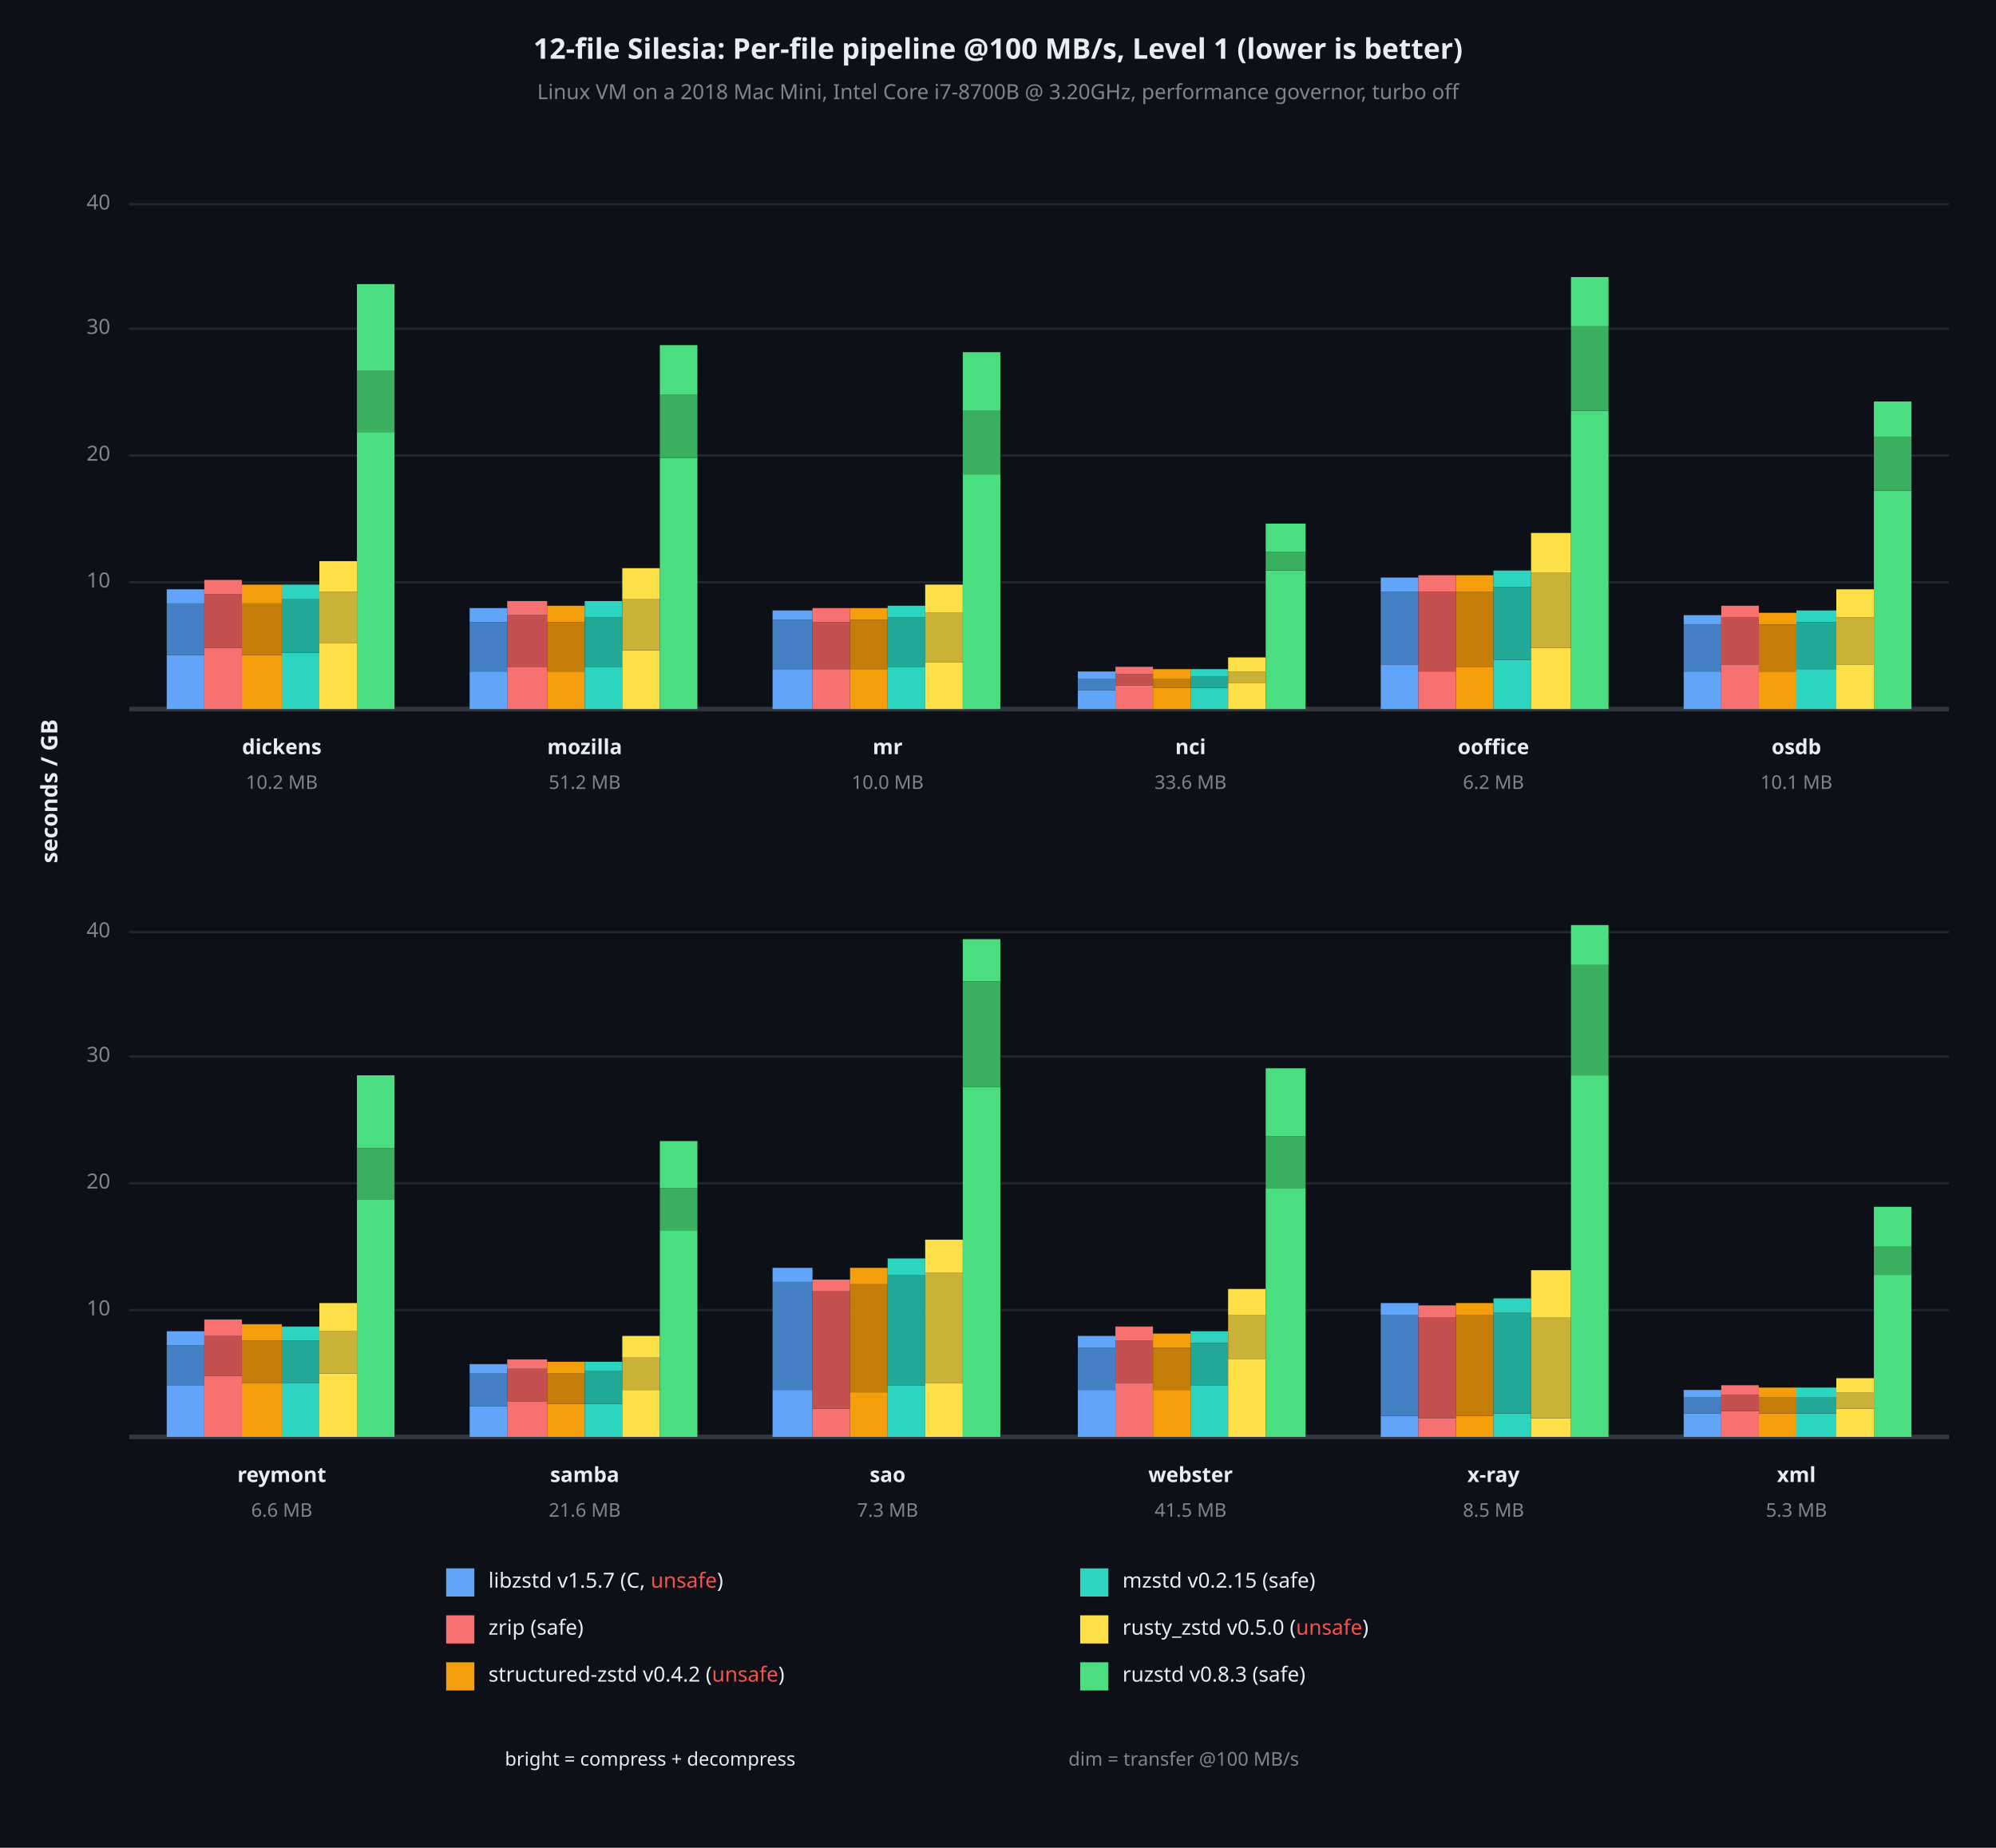
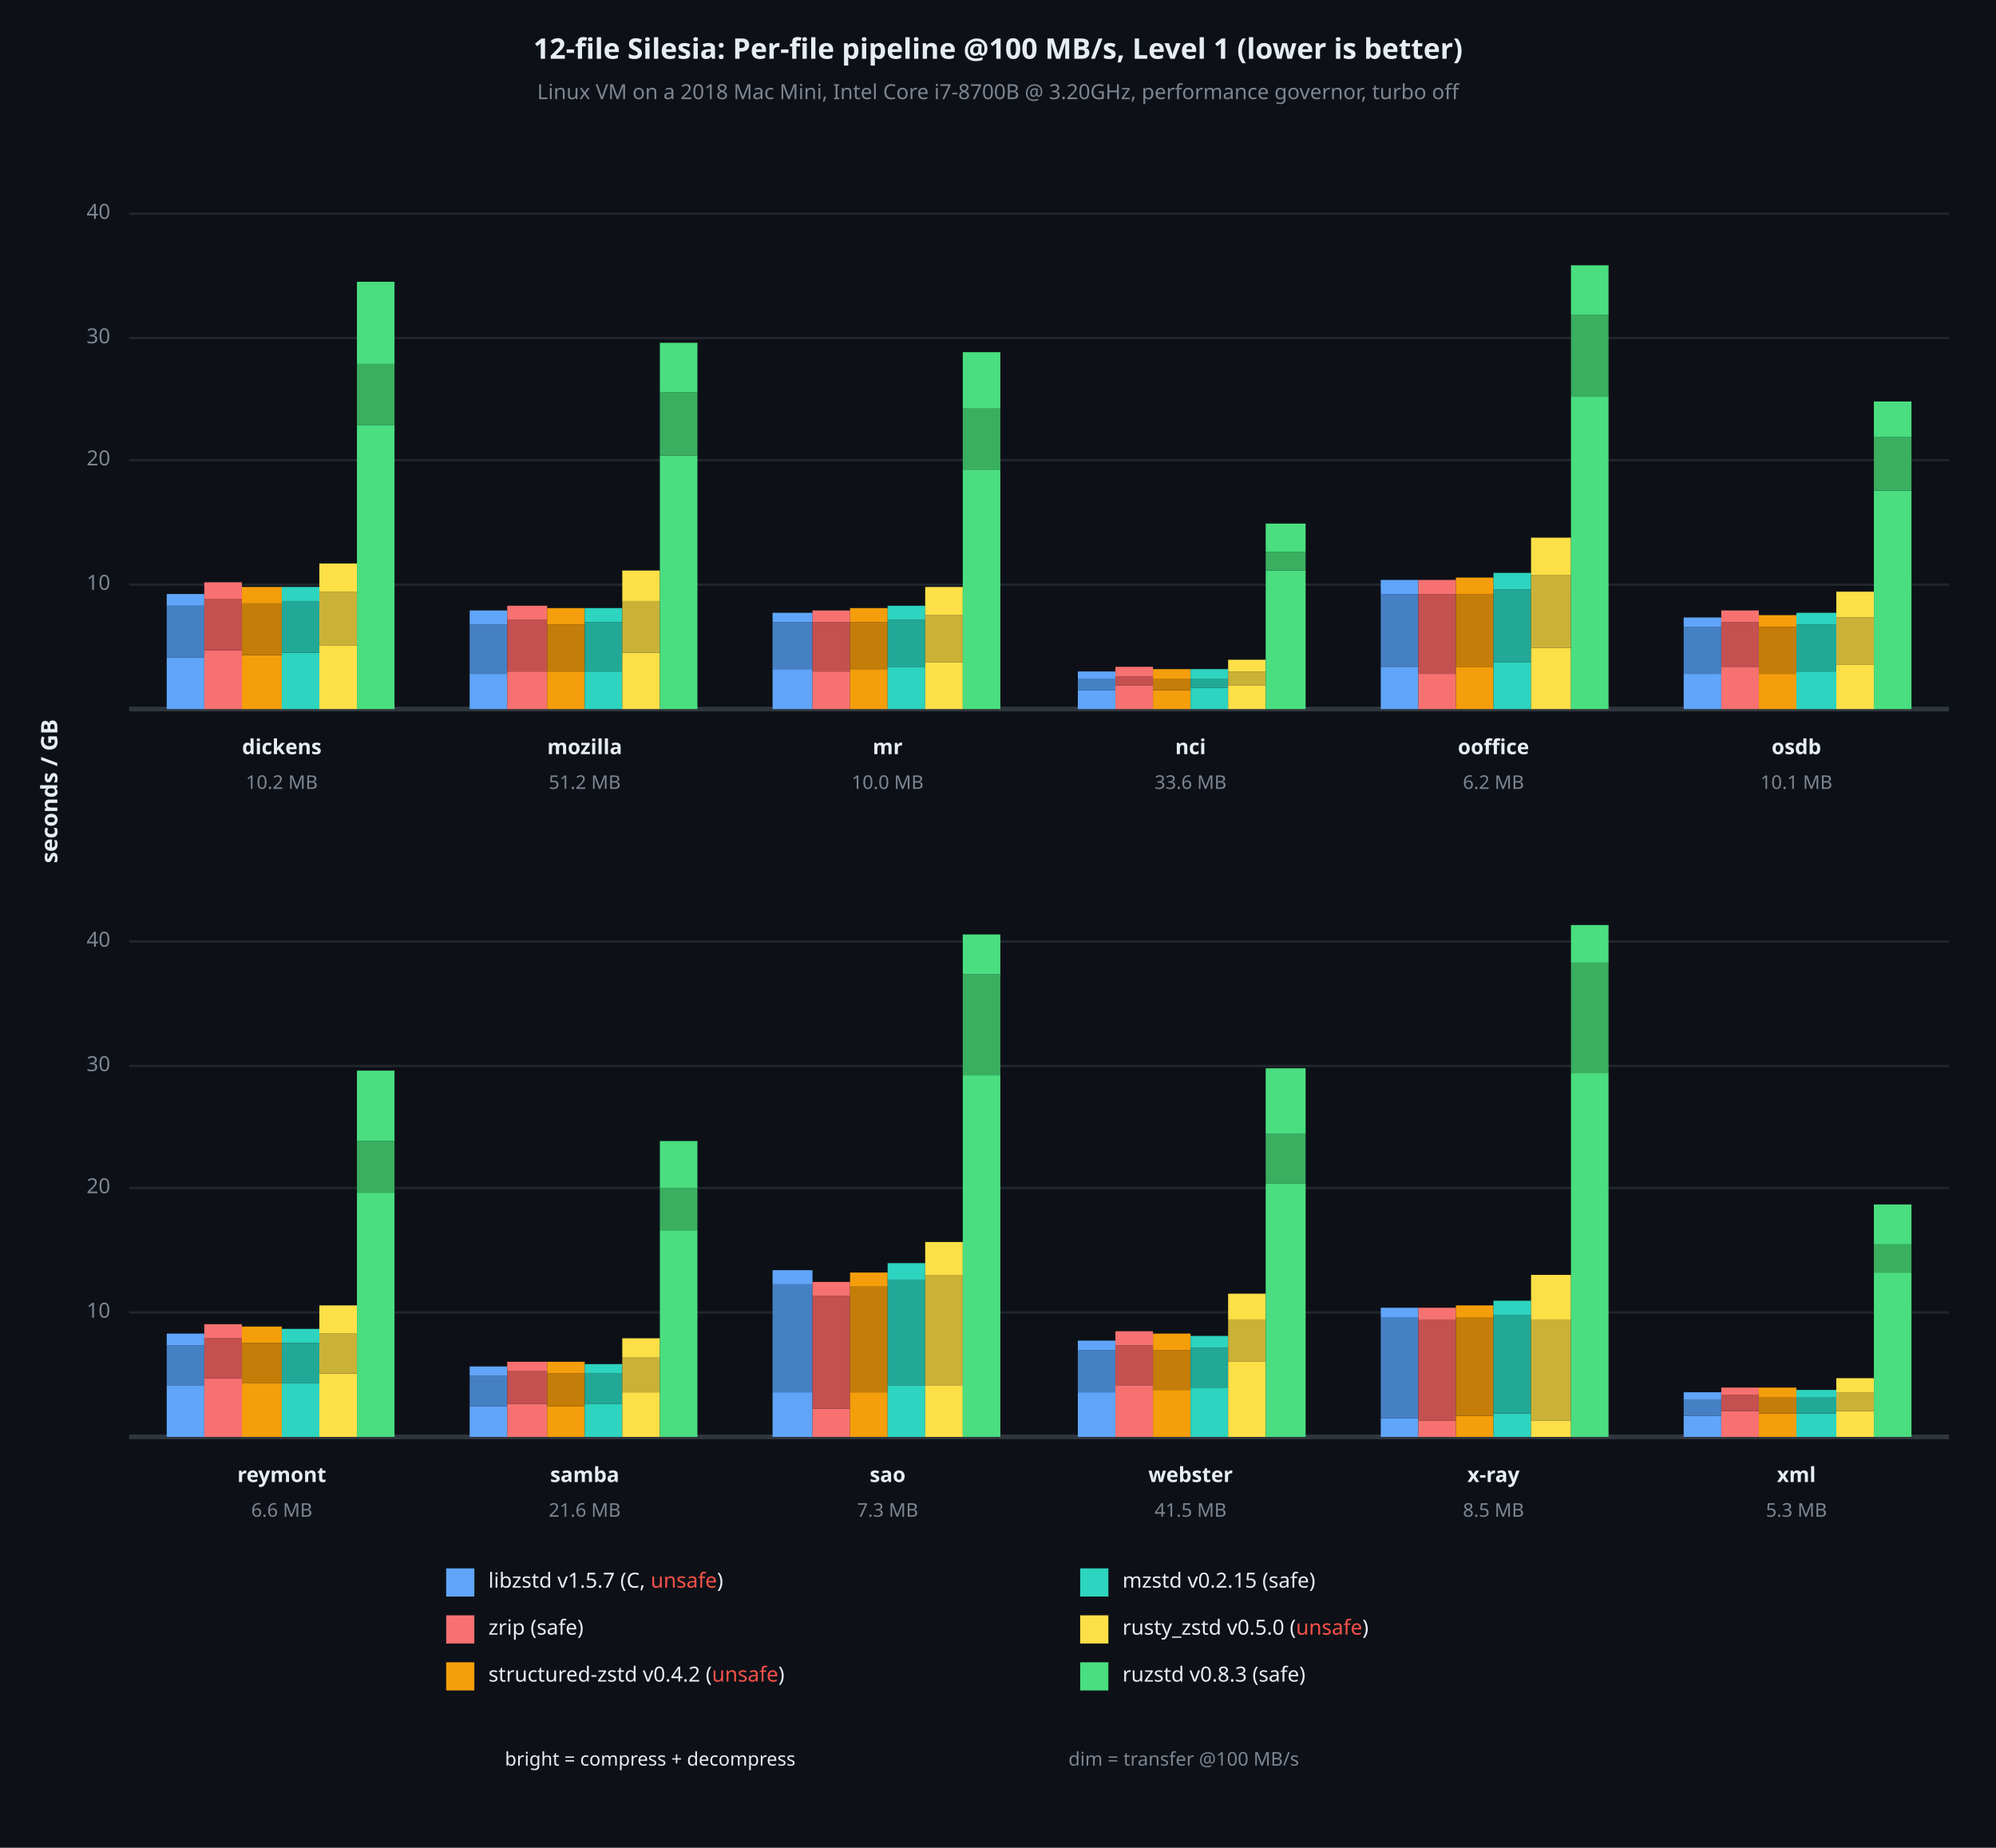
<svg xmlns="http://www.w3.org/2000/svg" viewBox="0 0 850 787" font-family="system-ui, -apple-system, sans-serif">
  <rect x="0" y="0" width="850" height="787" opacity="1" fill="#0D1117" stroke="none" />
  <text x="425" y="22" dy="0.5ex" text-anchor="middle" font-family="sans-serif" font-size="12.097" opacity="1" fill="#E6EDF3" font-weight="bold">
12-file Silesia: Per-file pipeline @100 MB/s, Level 1 (lower is better)
</text>
  <text x="425" y="40" dy="0.5ex" text-anchor="middle" font-family="sans-serif" font-size="8.871" opacity="1" fill="#7D8590">
Linux VM on a 2018 Mac Mini, Intel Core i7-8700B @ 3.20GHz, performance governor, turbo off
</text>
  <text x="22" y="337" dy="0.5ex" text-anchor="middle" font-family="sans-serif" font-size="9.677" opacity="1" fill="#E6EDF3" font-weight="bold" transform="rotate(270, 22, 337)">
seconds / GB
</text>
-   <polyline fill="none" opacity="1" stroke="#21262D" stroke-width="1" points="55,248 830,248 " />
-   <text x="47" y="248" dy="0.5ex" text-anchor="end" font-family="sans-serif" font-size="8.871" opacity="1" fill="#7D8590">
+   <polyline fill="none" opacity="1" stroke="#21262D" stroke-width="1" points="55,249 830,249 " />
+   <text x="47" y="249" dy="0.5ex" text-anchor="end" font-family="sans-serif" font-size="8.871" opacity="1" fill="#7D8590">
10
</text>
-   <polyline fill="none" opacity="1" stroke="#21262D" stroke-width="1" points="55,194 830,194 " />
-   <text x="47" y="194" dy="0.5ex" text-anchor="end" font-family="sans-serif" font-size="8.871" opacity="1" fill="#7D8590">
+   <polyline fill="none" opacity="1" stroke="#21262D" stroke-width="1" points="55,196 830,196 " />
+   <text x="47" y="196" dy="0.5ex" text-anchor="end" font-family="sans-serif" font-size="8.871" opacity="1" fill="#7D8590">
20
</text>
-   <polyline fill="none" opacity="1" stroke="#21262D" stroke-width="1" points="55,140 830,140 " />
-   <text x="47" y="140" dy="0.5ex" text-anchor="end" font-family="sans-serif" font-size="8.871" opacity="1" fill="#7D8590">
+   <polyline fill="none" opacity="1" stroke="#21262D" stroke-width="1" points="55,144 830,144 " />
+   <text x="47" y="144" dy="0.5ex" text-anchor="end" font-family="sans-serif" font-size="8.871" opacity="1" fill="#7D8590">
30
</text>
-   <polyline fill="none" opacity="1" stroke="#21262D" stroke-width="1" points="55,87 830,87 " />
-   <text x="47" y="87" dy="0.5ex" text-anchor="end" font-family="sans-serif" font-size="8.871" opacity="1" fill="#7D8590">
+   <polyline fill="none" opacity="1" stroke="#21262D" stroke-width="1" points="55,91 830,91 " />
+   <text x="47" y="91" dy="0.5ex" text-anchor="end" font-family="sans-serif" font-size="8.871" opacity="1" fill="#7D8590">
40
</text>
  <polyline fill="none" opacity="1" stroke="#30363D" stroke-width="2" points="55,302 830,302 " />
-   <rect x="71" y="279" width="16" height="23" opacity="1" fill="#60A5FA" stroke="none" />
-   <rect x="71" y="257" width="16" height="22" opacity="1" fill="#4680C4" stroke="none" />
-   <rect x="71" y="251" width="16" height="6" opacity="1" fill="#60A5FA" stroke="none" />
-   <rect x="87" y="276" width="16" height="26" opacity="1" fill="#F87171" stroke="none" />
-   <rect x="87" y="253" width="16" height="23" opacity="1" fill="#C45050" stroke="none" />
-   <rect x="87" y="247" width="16" height="6" opacity="1" fill="#F87171" stroke="none" />
+   <rect x="71" y="280" width="16" height="22" opacity="1" fill="#60A5FA" stroke="none" />
+   <rect x="71" y="258" width="16" height="22" opacity="1" fill="#4680C4" stroke="none" />
+   <rect x="71" y="253" width="16" height="5" opacity="1" fill="#60A5FA" stroke="none" />
+   <rect x="87" y="277" width="16" height="25" opacity="1" fill="#F87171" stroke="none" />
+   <rect x="87" y="255" width="16" height="22" opacity="1" fill="#C45050" stroke="none" />
+   <rect x="87" y="248" width="16" height="7" opacity="1" fill="#F87171" stroke="none" />
  <rect x="103" y="279" width="17" height="23" opacity="1" fill="#F59E0B" stroke="none" />
  <rect x="103" y="257" width="17" height="22" opacity="1" fill="#C47D08" stroke="none" />
-   <rect x="103" y="249" width="17" height="8" opacity="1" fill="#F59E0B" stroke="none" />
+   <rect x="103" y="250" width="17" height="7" opacity="1" fill="#F59E0B" stroke="none" />
  <rect x="120" y="278" width="16" height="24" opacity="1" fill="#2DD4BF" stroke="none" />
-   <rect x="120" y="255" width="16" height="23" opacity="1" fill="#22A896" stroke="none" />
-   <rect x="120" y="249" width="16" height="6" opacity="1" fill="#2DD4BF" stroke="none" />
-   <rect x="136" y="274" width="16" height="28" opacity="1" fill="#FDE047" stroke="none" />
-   <rect x="136" y="252" width="16" height="22" opacity="1" fill="#CAB238" stroke="none" />
-   <rect x="136" y="239" width="16" height="13" opacity="1" fill="#FDE047" stroke="none" />
-   <rect x="152" y="184" width="16" height="118" opacity="1" fill="#4ADE80" stroke="none" />
-   <rect x="152" y="158" width="16" height="26" opacity="1" fill="#3AAF60" stroke="none" />
-   <rect x="152" y="121" width="16" height="37" opacity="1" fill="#4ADE80" stroke="none" />
+   <rect x="120" y="256" width="16" height="22" opacity="1" fill="#22A896" stroke="none" />
+   <rect x="120" y="250" width="16" height="6" opacity="1" fill="#2DD4BF" stroke="none" />
+   <rect x="136" y="275" width="16" height="27" opacity="1" fill="#FDE047" stroke="none" />
+   <rect x="136" y="252" width="16" height="23" opacity="1" fill="#CAB238" stroke="none" />
+   <rect x="136" y="240" width="16" height="12" opacity="1" fill="#FDE047" stroke="none" />
+   <rect x="152" y="181" width="16" height="121" opacity="1" fill="#4ADE80" stroke="none" />
+   <rect x="152" y="155" width="16" height="26" opacity="1" fill="#3AAF60" stroke="none" />
+   <rect x="152" y="120" width="16" height="35" opacity="1" fill="#4ADE80" stroke="none" />
  <text x="120" y="319" dy="0.5ex" text-anchor="middle" font-family="sans-serif" font-size="8.871" opacity="1" fill="#E6EDF3" font-weight="bold">
dickens
</text>
  <text x="120" y="334" dy="0.5ex" text-anchor="middle" font-family="sans-serif" font-size="8.065" opacity="1" fill="#7D8590">
10.2 MB
</text>
-   <rect x="200" y="286" width="16" height="16" opacity="1" fill="#60A5FA" stroke="none" />
-   <rect x="200" y="265" width="16" height="21" opacity="1" fill="#4680C4" stroke="none" />
-   <rect x="200" y="259" width="16" height="6" opacity="1" fill="#60A5FA" stroke="none" />
-   <rect x="216" y="284" width="17" height="18" opacity="1" fill="#F87171" stroke="none" />
-   <rect x="216" y="262" width="17" height="22" opacity="1" fill="#C45050" stroke="none" />
-   <rect x="216" y="256" width="17" height="6" opacity="1" fill="#F87171" stroke="none" />
+   <rect x="200" y="287" width="16" height="15" opacity="1" fill="#60A5FA" stroke="none" />
+   <rect x="200" y="266" width="16" height="21" opacity="1" fill="#4680C4" stroke="none" />
+   <rect x="200" y="260" width="16" height="6" opacity="1" fill="#60A5FA" stroke="none" />
+   <rect x="216" y="286" width="17" height="16" opacity="1" fill="#F87171" stroke="none" />
+   <rect x="216" y="264" width="17" height="22" opacity="1" fill="#C45050" stroke="none" />
+   <rect x="216" y="258" width="17" height="6" opacity="1" fill="#F87171" stroke="none" />
  <rect x="233" y="286" width="16" height="16" opacity="1" fill="#F59E0B" stroke="none" />
-   <rect x="233" y="265" width="16" height="21" opacity="1" fill="#C47D08" stroke="none" />
-   <rect x="233" y="258" width="16" height="7" opacity="1" fill="#F59E0B" stroke="none" />
-   <rect x="249" y="284" width="16" height="18" opacity="1" fill="#2DD4BF" stroke="none" />
-   <rect x="249" y="263" width="16" height="21" opacity="1" fill="#22A896" stroke="none" />
-   <rect x="249" y="256" width="16" height="7" opacity="1" fill="#2DD4BF" stroke="none" />
-   <rect x="265" y="277" width="16" height="25" opacity="1" fill="#FDE047" stroke="none" />
-   <rect x="265" y="255" width="16" height="22" opacity="1" fill="#CAB238" stroke="none" />
-   <rect x="265" y="242" width="16" height="13" opacity="1" fill="#FDE047" stroke="none" />
-   <rect x="281" y="195" width="16" height="107" opacity="1" fill="#4ADE80" stroke="none" />
-   <rect x="281" y="168" width="16" height="27" opacity="1" fill="#3AAF60" stroke="none" />
-   <rect x="281" y="147" width="16" height="21" opacity="1" fill="#4ADE80" stroke="none" />
+   <rect x="233" y="266" width="16" height="20" opacity="1" fill="#C47D08" stroke="none" />
+   <rect x="233" y="259" width="16" height="7" opacity="1" fill="#F59E0B" stroke="none" />
+   <rect x="249" y="286" width="16" height="16" opacity="1" fill="#2DD4BF" stroke="none" />
+   <rect x="249" y="265" width="16" height="21" opacity="1" fill="#22A896" stroke="none" />
+   <rect x="249" y="259" width="16" height="6" opacity="1" fill="#2DD4BF" stroke="none" />
+   <rect x="265" y="278" width="16" height="24" opacity="1" fill="#FDE047" stroke="none" />
+   <rect x="265" y="256" width="16" height="22" opacity="1" fill="#CAB238" stroke="none" />
+   <rect x="265" y="243" width="16" height="13" opacity="1" fill="#FDE047" stroke="none" />
+   <rect x="281" y="194" width="16" height="108" opacity="1" fill="#4ADE80" stroke="none" />
+   <rect x="281" y="167" width="16" height="27" opacity="1" fill="#3AAF60" stroke="none" />
+   <rect x="281" y="146" width="16" height="21" opacity="1" fill="#4ADE80" stroke="none" />
  <text x="249" y="319" dy="0.5ex" text-anchor="middle" font-family="sans-serif" font-size="8.871" opacity="1" fill="#E6EDF3" font-weight="bold">
mozilla
</text>
  <text x="249" y="334" dy="0.5ex" text-anchor="middle" font-family="sans-serif" font-size="8.065" opacity="1" fill="#7D8590">
51.2 MB
</text>
  <rect x="329" y="285" width="17" height="17" opacity="1" fill="#60A5FA" stroke="none" />
-   <rect x="329" y="264" width="17" height="21" opacity="1" fill="#4680C4" stroke="none" />
-   <rect x="329" y="260" width="17" height="4" opacity="1" fill="#60A5FA" stroke="none" />
-   <rect x="346" y="285" width="16" height="17" opacity="1" fill="#F87171" stroke="none" />
-   <rect x="346" y="265" width="16" height="20" opacity="1" fill="#C45050" stroke="none" />
-   <rect x="346" y="259" width="16" height="6" opacity="1" fill="#F87171" stroke="none" />
+   <rect x="329" y="265" width="17" height="20" opacity="1" fill="#4680C4" stroke="none" />
+   <rect x="329" y="261" width="17" height="4" opacity="1" fill="#60A5FA" stroke="none" />
+   <rect x="346" y="286" width="16" height="16" opacity="1" fill="#F87171" stroke="none" />
+   <rect x="346" y="265" width="16" height="21" opacity="1" fill="#C45050" stroke="none" />
+   <rect x="346" y="260" width="16" height="5" opacity="1" fill="#F87171" stroke="none" />
  <rect x="362" y="285" width="16" height="17" opacity="1" fill="#F59E0B" stroke="none" />
-   <rect x="362" y="264" width="16" height="21" opacity="1" fill="#C47D08" stroke="none" />
-   <rect x="362" y="259" width="16" height="5" opacity="1" fill="#F59E0B" stroke="none" />
+   <rect x="362" y="265" width="16" height="20" opacity="1" fill="#C47D08" stroke="none" />
+   <rect x="362" y="259" width="16" height="6" opacity="1" fill="#F59E0B" stroke="none" />
  <rect x="378" y="284" width="16" height="18" opacity="1" fill="#2DD4BF" stroke="none" />
-   <rect x="378" y="263" width="16" height="21" opacity="1" fill="#22A896" stroke="none" />
-   <rect x="378" y="258" width="16" height="5" opacity="1" fill="#2DD4BF" stroke="none" />
+   <rect x="378" y="264" width="16" height="20" opacity="1" fill="#22A896" stroke="none" />
+   <rect x="378" y="258" width="16" height="6" opacity="1" fill="#2DD4BF" stroke="none" />
  <rect x="394" y="282" width="16" height="20" opacity="1" fill="#FDE047" stroke="none" />
-   <rect x="394" y="261" width="16" height="21" opacity="1" fill="#CAB238" stroke="none" />
-   <rect x="394" y="249" width="16" height="12" opacity="1" fill="#FDE047" stroke="none" />
-   <rect x="410" y="202" width="16" height="100" opacity="1" fill="#4ADE80" stroke="none" />
-   <rect x="410" y="175" width="16" height="27" opacity="1" fill="#3AAF60" stroke="none" />
-   <rect x="410" y="150" width="16" height="25" opacity="1" fill="#4ADE80" stroke="none" />
+   <rect x="394" y="262" width="16" height="20" opacity="1" fill="#CAB238" stroke="none" />
+   <rect x="394" y="250" width="16" height="12" opacity="1" fill="#FDE047" stroke="none" />
+   <rect x="410" y="200" width="16" height="102" opacity="1" fill="#4ADE80" stroke="none" />
+   <rect x="410" y="174" width="16" height="26" opacity="1" fill="#3AAF60" stroke="none" />
+   <rect x="410" y="150" width="16" height="24" opacity="1" fill="#4ADE80" stroke="none" />
  <text x="378" y="319" dy="0.5ex" text-anchor="middle" font-family="sans-serif" font-size="8.871" opacity="1" fill="#E6EDF3" font-weight="bold">
mr
</text>
  <text x="378" y="334" dy="0.5ex" text-anchor="middle" font-family="sans-serif" font-size="8.065" opacity="1" fill="#7D8590">
10.0 MB
</text>
  <rect x="459" y="294" width="16" height="8" opacity="1" fill="#60A5FA" stroke="none" />
  <rect x="459" y="289" width="16" height="5" opacity="1" fill="#4680C4" stroke="none" />
  <rect x="459" y="286" width="16" height="3" opacity="1" fill="#60A5FA" stroke="none" />
  <rect x="475" y="292" width="16" height="10" opacity="1" fill="#F87171" stroke="none" />
-   <rect x="475" y="287" width="16" height="5" opacity="1" fill="#C45050" stroke="none" />
-   <rect x="475" y="284" width="16" height="3" opacity="1" fill="#F87171" stroke="none" />
-   <rect x="491" y="293" width="16" height="9" opacity="1" fill="#F59E0B" stroke="none" />
-   <rect x="491" y="289" width="16" height="4" opacity="1" fill="#C47D08" stroke="none" />
+   <rect x="475" y="288" width="16" height="4" opacity="1" fill="#C45050" stroke="none" />
+   <rect x="475" y="284" width="16" height="4" opacity="1" fill="#F87171" stroke="none" />
+   <rect x="491" y="294" width="16" height="8" opacity="1" fill="#F59E0B" stroke="none" />
+   <rect x="491" y="289" width="16" height="5" opacity="1" fill="#C47D08" stroke="none" />
  <rect x="491" y="285" width="16" height="4" opacity="1" fill="#F59E0B" stroke="none" />
  <rect x="507" y="293" width="16" height="9" opacity="1" fill="#2DD4BF" stroke="none" />
-   <rect x="507" y="288" width="16" height="5" opacity="1" fill="#22A896" stroke="none" />
-   <rect x="507" y="285" width="16" height="3" opacity="1" fill="#2DD4BF" stroke="none" />
-   <rect x="523" y="291" width="16" height="11" opacity="1" fill="#FDE047" stroke="none" />
-   <rect x="523" y="286" width="16" height="5" opacity="1" fill="#CAB238" stroke="none" />
-   <rect x="523" y="280" width="16" height="6" opacity="1" fill="#FDE047" stroke="none" />
+   <rect x="507" y="289" width="16" height="4" opacity="1" fill="#22A896" stroke="none" />
+   <rect x="507" y="285" width="16" height="4" opacity="1" fill="#2DD4BF" stroke="none" />
+   <rect x="523" y="292" width="16" height="10" opacity="1" fill="#FDE047" stroke="none" />
+   <rect x="523" y="286" width="16" height="6" opacity="1" fill="#CAB238" stroke="none" />
+   <rect x="523" y="281" width="16" height="5" opacity="1" fill="#FDE047" stroke="none" />
  <rect x="539" y="243" width="17" height="59" opacity="1" fill="#4ADE80" stroke="none" />
  <rect x="539" y="235" width="17" height="8" opacity="1" fill="#3AAF60" stroke="none" />
  <rect x="539" y="223" width="17" height="12" opacity="1" fill="#4ADE80" stroke="none" />
  <text x="507" y="319" dy="0.5ex" text-anchor="middle" font-family="sans-serif" font-size="8.871" opacity="1" fill="#E6EDF3" font-weight="bold">
nci
</text>
  <text x="507" y="334" dy="0.5ex" text-anchor="middle" font-family="sans-serif" font-size="8.065" opacity="1" fill="#7D8590">
33.6 MB
</text>
-   <rect x="588" y="283" width="16" height="19" opacity="1" fill="#60A5FA" stroke="none" />
-   <rect x="588" y="252" width="16" height="31" opacity="1" fill="#4680C4" stroke="none" />
-   <rect x="588" y="246" width="16" height="6" opacity="1" fill="#60A5FA" stroke="none" />
-   <rect x="604" y="286" width="16" height="16" opacity="1" fill="#F87171" stroke="none" />
-   <rect x="604" y="252" width="16" height="34" opacity="1" fill="#C45050" stroke="none" />
-   <rect x="604" y="245" width="16" height="7" opacity="1" fill="#F87171" stroke="none" />
+   <rect x="588" y="284" width="16" height="18" opacity="1" fill="#60A5FA" stroke="none" />
+   <rect x="588" y="253" width="16" height="31" opacity="1" fill="#4680C4" stroke="none" />
+   <rect x="588" y="247" width="16" height="6" opacity="1" fill="#60A5FA" stroke="none" />
+   <rect x="604" y="287" width="16" height="15" opacity="1" fill="#F87171" stroke="none" />
+   <rect x="604" y="253" width="16" height="34" opacity="1" fill="#C45050" stroke="none" />
+   <rect x="604" y="247" width="16" height="6" opacity="1" fill="#F87171" stroke="none" />
  <rect x="620" y="284" width="16" height="18" opacity="1" fill="#F59E0B" stroke="none" />
-   <rect x="620" y="252" width="16" height="32" opacity="1" fill="#C47D08" stroke="none" />
-   <rect x="620" y="245" width="16" height="7" opacity="1" fill="#F59E0B" stroke="none" />
-   <rect x="636" y="281" width="16" height="21" opacity="1" fill="#2DD4BF" stroke="none" />
-   <rect x="636" y="250" width="16" height="31" opacity="1" fill="#22A896" stroke="none" />
-   <rect x="636" y="243" width="16" height="7" opacity="1" fill="#2DD4BF" stroke="none" />
+   <rect x="620" y="253" width="16" height="31" opacity="1" fill="#C47D08" stroke="none" />
+   <rect x="620" y="246" width="16" height="7" opacity="1" fill="#F59E0B" stroke="none" />
+   <rect x="636" y="282" width="16" height="20" opacity="1" fill="#2DD4BF" stroke="none" />
+   <rect x="636" y="251" width="16" height="31" opacity="1" fill="#22A896" stroke="none" />
+   <rect x="636" y="244" width="16" height="7" opacity="1" fill="#2DD4BF" stroke="none" />
  <rect x="652" y="276" width="17" height="26" opacity="1" fill="#FDE047" stroke="none" />
-   <rect x="652" y="244" width="17" height="32" opacity="1" fill="#CAB238" stroke="none" />
-   <rect x="652" y="227" width="17" height="17" opacity="1" fill="#FDE047" stroke="none" />
-   <rect x="669" y="175" width="16" height="127" opacity="1" fill="#4ADE80" stroke="none" />
-   <rect x="669" y="139" width="16" height="36" opacity="1" fill="#3AAF60" stroke="none" />
-   <rect x="669" y="118" width="16" height="21" opacity="1" fill="#4ADE80" stroke="none" />
+   <rect x="652" y="245" width="17" height="31" opacity="1" fill="#CAB238" stroke="none" />
+   <rect x="652" y="229" width="17" height="16" opacity="1" fill="#FDE047" stroke="none" />
+   <rect x="669" y="169" width="16" height="133" opacity="1" fill="#4ADE80" stroke="none" />
+   <rect x="669" y="134" width="16" height="35" opacity="1" fill="#3AAF60" stroke="none" />
+   <rect x="669" y="113" width="16" height="21" opacity="1" fill="#4ADE80" stroke="none" />
  <text x="636" y="319" dy="0.5ex" text-anchor="middle" font-family="sans-serif" font-size="8.871" opacity="1" fill="#E6EDF3" font-weight="bold">
ooffice
</text>
  <text x="636" y="334" dy="0.5ex" text-anchor="middle" font-family="sans-serif" font-size="8.065" opacity="1" fill="#7D8590">
6.2 MB
</text>
-   <rect x="717" y="286" width="16" height="16" opacity="1" fill="#60A5FA" stroke="none" />
-   <rect x="717" y="266" width="16" height="20" opacity="1" fill="#4680C4" stroke="none" />
-   <rect x="717" y="262" width="16" height="4" opacity="1" fill="#60A5FA" stroke="none" />
-   <rect x="733" y="283" width="16" height="19" opacity="1" fill="#F87171" stroke="none" />
-   <rect x="733" y="263" width="16" height="20" opacity="1" fill="#C45050" stroke="none" />
-   <rect x="733" y="258" width="16" height="5" opacity="1" fill="#F87171" stroke="none" />
-   <rect x="749" y="286" width="16" height="16" opacity="1" fill="#F59E0B" stroke="none" />
-   <rect x="749" y="266" width="16" height="20" opacity="1" fill="#C47D08" stroke="none" />
-   <rect x="749" y="261" width="16" height="5" opacity="1" fill="#F59E0B" stroke="none" />
-   <rect x="765" y="285" width="17" height="17" opacity="1" fill="#2DD4BF" stroke="none" />
-   <rect x="765" y="265" width="17" height="20" opacity="1" fill="#22A896" stroke="none" />
-   <rect x="765" y="260" width="17" height="5" opacity="1" fill="#2DD4BF" stroke="none" />
+   <rect x="717" y="287" width="16" height="15" opacity="1" fill="#60A5FA" stroke="none" />
+   <rect x="717" y="267" width="16" height="20" opacity="1" fill="#4680C4" stroke="none" />
+   <rect x="717" y="263" width="16" height="4" opacity="1" fill="#60A5FA" stroke="none" />
+   <rect x="733" y="284" width="16" height="18" opacity="1" fill="#F87171" stroke="none" />
+   <rect x="733" y="265" width="16" height="19" opacity="1" fill="#C45050" stroke="none" />
+   <rect x="733" y="260" width="16" height="5" opacity="1" fill="#F87171" stroke="none" />
+   <rect x="749" y="287" width="16" height="15" opacity="1" fill="#F59E0B" stroke="none" />
+   <rect x="749" y="267" width="16" height="20" opacity="1" fill="#C47D08" stroke="none" />
+   <rect x="749" y="262" width="16" height="5" opacity="1" fill="#F59E0B" stroke="none" />
+   <rect x="765" y="286" width="17" height="16" opacity="1" fill="#2DD4BF" stroke="none" />
+   <rect x="765" y="266" width="17" height="20" opacity="1" fill="#22A896" stroke="none" />
+   <rect x="765" y="261" width="17" height="5" opacity="1" fill="#2DD4BF" stroke="none" />
  <rect x="782" y="283" width="16" height="19" opacity="1" fill="#FDE047" stroke="none" />
  <rect x="782" y="263" width="16" height="20" opacity="1" fill="#CAB238" stroke="none" />
-   <rect x="782" y="251" width="16" height="12" opacity="1" fill="#FDE047" stroke="none" />
+   <rect x="782" y="252" width="16" height="11" opacity="1" fill="#FDE047" stroke="none" />
  <rect x="798" y="209" width="16" height="93" opacity="1" fill="#4ADE80" stroke="none" />
  <rect x="798" y="186" width="16" height="23" opacity="1" fill="#3AAF60" stroke="none" />
  <rect x="798" y="171" width="16" height="15" opacity="1" fill="#4ADE80" stroke="none" />
  <text x="765" y="319" dy="0.5ex" text-anchor="middle" font-family="sans-serif" font-size="8.871" opacity="1" fill="#E6EDF3" font-weight="bold">
osdb
</text>
  <text x="765" y="334" dy="0.5ex" text-anchor="middle" font-family="sans-serif" font-size="8.065" opacity="1" fill="#7D8590">
10.1 MB
</text>
-   <polyline fill="none" opacity="1" stroke="#21262D" stroke-width="1" points="55,558 830,558 " />
-   <text x="47" y="558" dy="0.5ex" text-anchor="end" font-family="sans-serif" font-size="8.871" opacity="1" fill="#7D8590">
+   <polyline fill="none" opacity="1" stroke="#21262D" stroke-width="1" points="55,559 830,559 " />
+   <text x="47" y="559" dy="0.5ex" text-anchor="end" font-family="sans-serif" font-size="8.871" opacity="1" fill="#7D8590">
10
</text>
-   <polyline fill="none" opacity="1" stroke="#21262D" stroke-width="1" points="55,504 830,504 " />
-   <text x="47" y="504" dy="0.5ex" text-anchor="end" font-family="sans-serif" font-size="8.871" opacity="1" fill="#7D8590">
+   <polyline fill="none" opacity="1" stroke="#21262D" stroke-width="1" points="55,506 830,506 " />
+   <text x="47" y="506" dy="0.5ex" text-anchor="end" font-family="sans-serif" font-size="8.871" opacity="1" fill="#7D8590">
20
</text>
-   <polyline fill="none" opacity="1" stroke="#21262D" stroke-width="1" points="55,450 830,450 " />
-   <text x="47" y="450" dy="0.5ex" text-anchor="end" font-family="sans-serif" font-size="8.871" opacity="1" fill="#7D8590">
+   <polyline fill="none" opacity="1" stroke="#21262D" stroke-width="1" points="55,454 830,454 " />
+   <text x="47" y="454" dy="0.5ex" text-anchor="end" font-family="sans-serif" font-size="8.871" opacity="1" fill="#7D8590">
30
</text>
-   <polyline fill="none" opacity="1" stroke="#21262D" stroke-width="1" points="55,397 830,397 " />
-   <text x="47" y="397" dy="0.5ex" text-anchor="end" font-family="sans-serif" font-size="8.871" opacity="1" fill="#7D8590">
+   <polyline fill="none" opacity="1" stroke="#21262D" stroke-width="1" points="55,401 830,401 " />
+   <text x="47" y="401" dy="0.5ex" text-anchor="end" font-family="sans-serif" font-size="8.871" opacity="1" fill="#7D8590">
40
</text>
  <polyline fill="none" opacity="1" stroke="#30363D" stroke-width="2" points="55,612 830,612 " />
  <rect x="71" y="590" width="16" height="22" opacity="1" fill="#60A5FA" stroke="none" />
  <rect x="71" y="573" width="16" height="17" opacity="1" fill="#4680C4" stroke="none" />
-   <rect x="71" y="567" width="16" height="6" opacity="1" fill="#60A5FA" stroke="none" />
-   <rect x="87" y="586" width="16" height="26" opacity="1" fill="#F87171" stroke="none" />
-   <rect x="87" y="569" width="16" height="17" opacity="1" fill="#C45050" stroke="none" />
-   <rect x="87" y="562" width="16" height="7" opacity="1" fill="#F87171" stroke="none" />
+   <rect x="71" y="568" width="16" height="5" opacity="1" fill="#60A5FA" stroke="none" />
+   <rect x="87" y="587" width="16" height="25" opacity="1" fill="#F87171" stroke="none" />
+   <rect x="87" y="570" width="16" height="17" opacity="1" fill="#C45050" stroke="none" />
+   <rect x="87" y="564" width="16" height="6" opacity="1" fill="#F87171" stroke="none" />
  <rect x="103" y="589" width="17" height="23" opacity="1" fill="#F59E0B" stroke="none" />
-   <rect x="103" y="571" width="17" height="18" opacity="1" fill="#C47D08" stroke="none" />
-   <rect x="103" y="564" width="17" height="7" opacity="1" fill="#F59E0B" stroke="none" />
+   <rect x="103" y="572" width="17" height="17" opacity="1" fill="#C47D08" stroke="none" />
+   <rect x="103" y="565" width="17" height="7" opacity="1" fill="#F59E0B" stroke="none" />
  <rect x="120" y="589" width="16" height="23" opacity="1" fill="#2DD4BF" stroke="none" />
-   <rect x="120" y="571" width="16" height="18" opacity="1" fill="#22A896" stroke="none" />
-   <rect x="120" y="565" width="16" height="6" opacity="1" fill="#2DD4BF" stroke="none" />
+   <rect x="120" y="572" width="16" height="17" opacity="1" fill="#22A896" stroke="none" />
+   <rect x="120" y="566" width="16" height="6" opacity="1" fill="#2DD4BF" stroke="none" />
  <rect x="136" y="585" width="16" height="27" opacity="1" fill="#FDE047" stroke="none" />
-   <rect x="136" y="567" width="16" height="18" opacity="1" fill="#CAB238" stroke="none" />
-   <rect x="136" y="555" width="16" height="12" opacity="1" fill="#FDE047" stroke="none" />
-   <rect x="152" y="511" width="16" height="101" opacity="1" fill="#4ADE80" stroke="none" />
-   <rect x="152" y="489" width="16" height="22" opacity="1" fill="#3AAF60" stroke="none" />
-   <rect x="152" y="458" width="16" height="31" opacity="1" fill="#4ADE80" stroke="none" />
+   <rect x="136" y="568" width="16" height="17" opacity="1" fill="#CAB238" stroke="none" />
+   <rect x="136" y="556" width="16" height="12" opacity="1" fill="#FDE047" stroke="none" />
+   <rect x="152" y="508" width="16" height="104" opacity="1" fill="#4ADE80" stroke="none" />
+   <rect x="152" y="486" width="16" height="22" opacity="1" fill="#3AAF60" stroke="none" />
+   <rect x="152" y="456" width="16" height="30" opacity="1" fill="#4ADE80" stroke="none" />
  <text x="120" y="629" dy="0.5ex" text-anchor="middle" font-family="sans-serif" font-size="8.871" opacity="1" fill="#E6EDF3" font-weight="bold">
reymont
</text>
  <text x="120" y="644" dy="0.5ex" text-anchor="middle" font-family="sans-serif" font-size="8.065" opacity="1" fill="#7D8590">
6.6 MB
</text>
  <rect x="200" y="599" width="16" height="13" opacity="1" fill="#60A5FA" stroke="none" />
-   <rect x="200" y="585" width="16" height="14" opacity="1" fill="#4680C4" stroke="none" />
-   <rect x="200" y="581" width="16" height="4" opacity="1" fill="#60A5FA" stroke="none" />
-   <rect x="216" y="597" width="17" height="15" opacity="1" fill="#F87171" stroke="none" />
-   <rect x="216" y="583" width="17" height="14" opacity="1" fill="#C45050" stroke="none" />
-   <rect x="216" y="579" width="17" height="4" opacity="1" fill="#F87171" stroke="none" />
-   <rect x="233" y="598" width="16" height="14" opacity="1" fill="#F59E0B" stroke="none" />
-   <rect x="233" y="585" width="16" height="13" opacity="1" fill="#C47D08" stroke="none" />
+   <rect x="200" y="586" width="16" height="13" opacity="1" fill="#4680C4" stroke="none" />
+   <rect x="200" y="582" width="16" height="4" opacity="1" fill="#60A5FA" stroke="none" />
+   <rect x="216" y="598" width="17" height="14" opacity="1" fill="#F87171" stroke="none" />
+   <rect x="216" y="584" width="17" height="14" opacity="1" fill="#C45050" stroke="none" />
+   <rect x="216" y="580" width="17" height="4" opacity="1" fill="#F87171" stroke="none" />
+   <rect x="233" y="599" width="16" height="13" opacity="1" fill="#F59E0B" stroke="none" />
+   <rect x="233" y="585" width="16" height="14" opacity="1" fill="#C47D08" stroke="none" />
  <rect x="233" y="580" width="16" height="5" opacity="1" fill="#F59E0B" stroke="none" />
  <rect x="249" y="598" width="16" height="14" opacity="1" fill="#2DD4BF" stroke="none" />
-   <rect x="249" y="584" width="16" height="14" opacity="1" fill="#22A896" stroke="none" />
-   <rect x="249" y="580" width="16" height="4" opacity="1" fill="#2DD4BF" stroke="none" />
-   <rect x="265" y="592" width="16" height="20" opacity="1" fill="#FDE047" stroke="none" />
-   <rect x="265" y="578" width="16" height="14" opacity="1" fill="#CAB238" stroke="none" />
-   <rect x="265" y="569" width="16" height="9" opacity="1" fill="#FDE047" stroke="none" />
+   <rect x="249" y="585" width="16" height="13" opacity="1" fill="#22A896" stroke="none" />
+   <rect x="249" y="581" width="16" height="4" opacity="1" fill="#2DD4BF" stroke="none" />
+   <rect x="265" y="593" width="16" height="19" opacity="1" fill="#FDE047" stroke="none" />
+   <rect x="265" y="578" width="16" height="15" opacity="1" fill="#CAB238" stroke="none" />
+   <rect x="265" y="570" width="16" height="8" opacity="1" fill="#FDE047" stroke="none" />
  <rect x="281" y="524" width="16" height="88" opacity="1" fill="#4ADE80" stroke="none" />
  <rect x="281" y="506" width="16" height="18" opacity="1" fill="#3AAF60" stroke="none" />
  <rect x="281" y="486" width="16" height="20" opacity="1" fill="#4ADE80" stroke="none" />
  <text x="249" y="629" dy="0.5ex" text-anchor="middle" font-family="sans-serif" font-size="8.871" opacity="1" fill="#E6EDF3" font-weight="bold">
samba
</text>
  <text x="249" y="644" dy="0.5ex" text-anchor="middle" font-family="sans-serif" font-size="8.065" opacity="1" fill="#7D8590">
21.6 MB
</text>
-   <rect x="329" y="592" width="17" height="20" opacity="1" fill="#60A5FA" stroke="none" />
-   <rect x="329" y="546" width="17" height="46" opacity="1" fill="#4680C4" stroke="none" />
-   <rect x="329" y="540" width="17" height="6" opacity="1" fill="#60A5FA" stroke="none" />
+   <rect x="329" y="593" width="17" height="19" opacity="1" fill="#60A5FA" stroke="none" />
+   <rect x="329" y="547" width="17" height="46" opacity="1" fill="#4680C4" stroke="none" />
+   <rect x="329" y="541" width="17" height="6" opacity="1" fill="#60A5FA" stroke="none" />
  <rect x="346" y="600" width="16" height="12" opacity="1" fill="#F87171" stroke="none" />
-   <rect x="346" y="550" width="16" height="50" opacity="1" fill="#C45050" stroke="none" />
-   <rect x="346" y="545" width="16" height="5" opacity="1" fill="#F87171" stroke="none" />
+   <rect x="346" y="552" width="16" height="48" opacity="1" fill="#C45050" stroke="none" />
+   <rect x="346" y="546" width="16" height="6" opacity="1" fill="#F87171" stroke="none" />
  <rect x="362" y="593" width="16" height="19" opacity="1" fill="#F59E0B" stroke="none" />
-   <rect x="362" y="547" width="16" height="46" opacity="1" fill="#C47D08" stroke="none" />
-   <rect x="362" y="540" width="16" height="7" opacity="1" fill="#F59E0B" stroke="none" />
+   <rect x="362" y="548" width="16" height="45" opacity="1" fill="#C47D08" stroke="none" />
+   <rect x="362" y="542" width="16" height="6" opacity="1" fill="#F59E0B" stroke="none" />
  <rect x="378" y="590" width="16" height="22" opacity="1" fill="#2DD4BF" stroke="none" />
-   <rect x="378" y="543" width="16" height="47" opacity="1" fill="#22A896" stroke="none" />
-   <rect x="378" y="536" width="16" height="7" opacity="1" fill="#2DD4BF" stroke="none" />
-   <rect x="394" y="589" width="16" height="23" opacity="1" fill="#FDE047" stroke="none" />
-   <rect x="394" y="542" width="16" height="47" opacity="1" fill="#CAB238" stroke="none" />
-   <rect x="394" y="528" width="16" height="14" opacity="1" fill="#FDE047" stroke="none" />
-   <rect x="410" y="463" width="16" height="149" opacity="1" fill="#4ADE80" stroke="none" />
-   <rect x="410" y="418" width="16" height="45" opacity="1" fill="#3AAF60" stroke="none" />
-   <rect x="410" y="400" width="16" height="18" opacity="1" fill="#4ADE80" stroke="none" />
+   <rect x="378" y="545" width="16" height="45" opacity="1" fill="#22A896" stroke="none" />
+   <rect x="378" y="538" width="16" height="7" opacity="1" fill="#2DD4BF" stroke="none" />
+   <rect x="394" y="590" width="16" height="22" opacity="1" fill="#FDE047" stroke="none" />
+   <rect x="394" y="543" width="16" height="47" opacity="1" fill="#CAB238" stroke="none" />
+   <rect x="394" y="529" width="16" height="14" opacity="1" fill="#FDE047" stroke="none" />
+   <rect x="410" y="458" width="16" height="154" opacity="1" fill="#4ADE80" stroke="none" />
+   <rect x="410" y="415" width="16" height="43" opacity="1" fill="#3AAF60" stroke="none" />
+   <rect x="410" y="398" width="16" height="17" opacity="1" fill="#4ADE80" stroke="none" />
  <text x="378" y="629" dy="0.5ex" text-anchor="middle" font-family="sans-serif" font-size="8.871" opacity="1" fill="#E6EDF3" font-weight="bold">
sao
</text>
  <text x="378" y="644" dy="0.5ex" text-anchor="middle" font-family="sans-serif" font-size="8.065" opacity="1" fill="#7D8590">
7.3 MB
</text>
-   <rect x="459" y="592" width="16" height="20" opacity="1" fill="#60A5FA" stroke="none" />
-   <rect x="459" y="574" width="16" height="18" opacity="1" fill="#4680C4" stroke="none" />
-   <rect x="459" y="569" width="16" height="5" opacity="1" fill="#60A5FA" stroke="none" />
-   <rect x="475" y="589" width="16" height="23" opacity="1" fill="#F87171" stroke="none" />
-   <rect x="475" y="571" width="16" height="18" opacity="1" fill="#C45050" stroke="none" />
-   <rect x="475" y="565" width="16" height="6" opacity="1" fill="#F87171" stroke="none" />
+   <rect x="459" y="593" width="16" height="19" opacity="1" fill="#60A5FA" stroke="none" />
+   <rect x="459" y="575" width="16" height="18" opacity="1" fill="#4680C4" stroke="none" />
+   <rect x="459" y="571" width="16" height="4" opacity="1" fill="#60A5FA" stroke="none" />
+   <rect x="475" y="590" width="16" height="22" opacity="1" fill="#F87171" stroke="none" />
+   <rect x="475" y="573" width="16" height="17" opacity="1" fill="#C45050" stroke="none" />
+   <rect x="475" y="567" width="16" height="6" opacity="1" fill="#F87171" stroke="none" />
  <rect x="491" y="592" width="16" height="20" opacity="1" fill="#F59E0B" stroke="none" />
-   <rect x="491" y="574" width="16" height="18" opacity="1" fill="#C47D08" stroke="none" />
-   <rect x="491" y="568" width="16" height="6" opacity="1" fill="#F59E0B" stroke="none" />
-   <rect x="507" y="590" width="16" height="22" opacity="1" fill="#2DD4BF" stroke="none" />
-   <rect x="507" y="572" width="16" height="18" opacity="1" fill="#22A896" stroke="none" />
-   <rect x="507" y="567" width="16" height="5" opacity="1" fill="#2DD4BF" stroke="none" />
-   <rect x="523" y="579" width="16" height="33" opacity="1" fill="#FDE047" stroke="none" />
-   <rect x="523" y="560" width="16" height="19" opacity="1" fill="#CAB238" stroke="none" />
-   <rect x="523" y="549" width="16" height="11" opacity="1" fill="#FDE047" stroke="none" />
-   <rect x="539" y="506" width="17" height="106" opacity="1" fill="#4ADE80" stroke="none" />
-   <rect x="539" y="484" width="17" height="22" opacity="1" fill="#3AAF60" stroke="none" />
-   <rect x="539" y="455" width="17" height="29" opacity="1" fill="#4ADE80" stroke="none" />
+   <rect x="491" y="575" width="16" height="17" opacity="1" fill="#C47D08" stroke="none" />
+   <rect x="491" y="568" width="16" height="7" opacity="1" fill="#F59E0B" stroke="none" />
+   <rect x="507" y="591" width="16" height="21" opacity="1" fill="#2DD4BF" stroke="none" />
+   <rect x="507" y="574" width="16" height="17" opacity="1" fill="#22A896" stroke="none" />
+   <rect x="507" y="569" width="16" height="5" opacity="1" fill="#2DD4BF" stroke="none" />
+   <rect x="523" y="580" width="16" height="32" opacity="1" fill="#FDE047" stroke="none" />
+   <rect x="523" y="562" width="16" height="18" opacity="1" fill="#CAB238" stroke="none" />
+   <rect x="523" y="551" width="16" height="11" opacity="1" fill="#FDE047" stroke="none" />
+   <rect x="539" y="504" width="17" height="108" opacity="1" fill="#4ADE80" stroke="none" />
+   <rect x="539" y="483" width="17" height="21" opacity="1" fill="#3AAF60" stroke="none" />
+   <rect x="539" y="455" width="17" height="28" opacity="1" fill="#4ADE80" stroke="none" />
  <text x="507" y="629" dy="0.5ex" text-anchor="middle" font-family="sans-serif" font-size="8.871" opacity="1" fill="#E6EDF3" font-weight="bold">
webster
</text>
  <text x="507" y="644" dy="0.5ex" text-anchor="middle" font-family="sans-serif" font-size="8.065" opacity="1" fill="#7D8590">
41.5 MB
</text>
-   <rect x="588" y="603" width="16" height="9" opacity="1" fill="#60A5FA" stroke="none" />
-   <rect x="588" y="560" width="16" height="43" opacity="1" fill="#4680C4" stroke="none" />
-   <rect x="588" y="555" width="16" height="5" opacity="1" fill="#60A5FA" stroke="none" />
-   <rect x="604" y="604" width="16" height="8" opacity="1" fill="#F87171" stroke="none" />
-   <rect x="604" y="561" width="16" height="43" opacity="1" fill="#C45050" stroke="none" />
-   <rect x="604" y="556" width="16" height="5" opacity="1" fill="#F87171" stroke="none" />
+   <rect x="588" y="604" width="16" height="8" opacity="1" fill="#60A5FA" stroke="none" />
+   <rect x="588" y="561" width="16" height="43" opacity="1" fill="#4680C4" stroke="none" />
+   <rect x="588" y="557" width="16" height="4" opacity="1" fill="#60A5FA" stroke="none" />
+   <rect x="604" y="605" width="16" height="7" opacity="1" fill="#F87171" stroke="none" />
+   <rect x="604" y="562" width="16" height="43" opacity="1" fill="#C45050" stroke="none" />
+   <rect x="604" y="557" width="16" height="5" opacity="1" fill="#F87171" stroke="none" />
  <rect x="620" y="603" width="16" height="9" opacity="1" fill="#F59E0B" stroke="none" />
-   <rect x="620" y="560" width="16" height="43" opacity="1" fill="#C47D08" stroke="none" />
-   <rect x="620" y="555" width="16" height="5" opacity="1" fill="#F59E0B" stroke="none" />
+   <rect x="620" y="561" width="16" height="42" opacity="1" fill="#C47D08" stroke="none" />
+   <rect x="620" y="556" width="16" height="5" opacity="1" fill="#F59E0B" stroke="none" />
  <rect x="636" y="602" width="16" height="10" opacity="1" fill="#2DD4BF" stroke="none" />
-   <rect x="636" y="559" width="16" height="43" opacity="1" fill="#22A896" stroke="none" />
-   <rect x="636" y="553" width="16" height="6" opacity="1" fill="#2DD4BF" stroke="none" />
-   <rect x="652" y="604" width="17" height="8" opacity="1" fill="#FDE047" stroke="none" />
-   <rect x="652" y="561" width="17" height="43" opacity="1" fill="#CAB238" stroke="none" />
-   <rect x="652" y="541" width="17" height="20" opacity="1" fill="#FDE047" stroke="none" />
-   <rect x="669" y="458" width="16" height="154" opacity="1" fill="#4ADE80" stroke="none" />
-   <rect x="669" y="411" width="16" height="47" opacity="1" fill="#3AAF60" stroke="none" />
-   <rect x="669" y="394" width="16" height="17" opacity="1" fill="#4ADE80" stroke="none" />
+   <rect x="636" y="560" width="16" height="42" opacity="1" fill="#22A896" stroke="none" />
+   <rect x="636" y="554" width="16" height="6" opacity="1" fill="#2DD4BF" stroke="none" />
+   <rect x="652" y="605" width="17" height="7" opacity="1" fill="#FDE047" stroke="none" />
+   <rect x="652" y="562" width="17" height="43" opacity="1" fill="#CAB238" stroke="none" />
+   <rect x="652" y="543" width="17" height="19" opacity="1" fill="#FDE047" stroke="none" />
+   <rect x="669" y="457" width="16" height="155" opacity="1" fill="#4ADE80" stroke="none" />
+   <rect x="669" y="410" width="16" height="47" opacity="1" fill="#3AAF60" stroke="none" />
+   <rect x="669" y="394" width="16" height="16" opacity="1" fill="#4ADE80" stroke="none" />
  <text x="636" y="629" dy="0.5ex" text-anchor="middle" font-family="sans-serif" font-size="8.871" opacity="1" fill="#E6EDF3" font-weight="bold">
x-ray
</text>
  <text x="636" y="644" dy="0.5ex" text-anchor="middle" font-family="sans-serif" font-size="8.065" opacity="1" fill="#7D8590">
8.5 MB
</text>
-   <rect x="717" y="602" width="16" height="10" opacity="1" fill="#60A5FA" stroke="none" />
-   <rect x="717" y="595" width="16" height="7" opacity="1" fill="#4680C4" stroke="none" />
-   <rect x="717" y="592" width="16" height="3" opacity="1" fill="#60A5FA" stroke="none" />
+   <rect x="717" y="603" width="16" height="9" opacity="1" fill="#60A5FA" stroke="none" />
+   <rect x="717" y="596" width="16" height="7" opacity="1" fill="#4680C4" stroke="none" />
+   <rect x="717" y="593" width="16" height="3" opacity="1" fill="#60A5FA" stroke="none" />
  <rect x="733" y="601" width="16" height="11" opacity="1" fill="#F87171" stroke="none" />
  <rect x="733" y="594" width="16" height="7" opacity="1" fill="#C45050" stroke="none" />
-   <rect x="733" y="590" width="16" height="4" opacity="1" fill="#F87171" stroke="none" />
+   <rect x="733" y="591" width="16" height="3" opacity="1" fill="#F87171" stroke="none" />
  <rect x="749" y="602" width="16" height="10" opacity="1" fill="#F59E0B" stroke="none" />
  <rect x="749" y="595" width="16" height="7" opacity="1" fill="#C47D08" stroke="none" />
  <rect x="749" y="591" width="16" height="4" opacity="1" fill="#F59E0B" stroke="none" />
  <rect x="765" y="602" width="17" height="10" opacity="1" fill="#2DD4BF" stroke="none" />
  <rect x="765" y="595" width="17" height="7" opacity="1" fill="#22A896" stroke="none" />
-   <rect x="765" y="591" width="17" height="4" opacity="1" fill="#2DD4BF" stroke="none" />
-   <rect x="782" y="600" width="16" height="12" opacity="1" fill="#FDE047" stroke="none" />
-   <rect x="782" y="593" width="16" height="7" opacity="1" fill="#CAB238" stroke="none" />
+   <rect x="765" y="592" width="17" height="3" opacity="1" fill="#2DD4BF" stroke="none" />
+   <rect x="782" y="601" width="16" height="11" opacity="1" fill="#FDE047" stroke="none" />
+   <rect x="782" y="593" width="16" height="8" opacity="1" fill="#CAB238" stroke="none" />
  <rect x="782" y="587" width="16" height="6" opacity="1" fill="#FDE047" stroke="none" />
-   <rect x="798" y="543" width="16" height="69" opacity="1" fill="#4ADE80" stroke="none" />
-   <rect x="798" y="531" width="16" height="12" opacity="1" fill="#3AAF60" stroke="none" />
-   <rect x="798" y="514" width="16" height="17" opacity="1" fill="#4ADE80" stroke="none" />
+   <rect x="798" y="542" width="16" height="70" opacity="1" fill="#4ADE80" stroke="none" />
+   <rect x="798" y="530" width="16" height="12" opacity="1" fill="#3AAF60" stroke="none" />
+   <rect x="798" y="513" width="16" height="17" opacity="1" fill="#4ADE80" stroke="none" />
  <text x="765" y="629" dy="0.5ex" text-anchor="middle" font-family="sans-serif" font-size="8.871" opacity="1" fill="#E6EDF3" font-weight="bold">
xml
</text>
  <text x="765" y="644" dy="0.5ex" text-anchor="middle" font-family="sans-serif" font-size="8.065" opacity="1" fill="#7D8590">
5.3 MB
</text>
  <rect x="190" y="668" width="12" height="12" opacity="1" fill="#60A5FA" stroke="none" />
  <text x="208" y="674" dy="0.5ex" text-anchor="start" font-family="sans-serif" font-size="8.871" opacity="1" fill="#E6EDF3">
libzstd v1.5.7 (C, <tspan fill="#F85149">unsafe</tspan>)
</text>
  <rect x="190" y="688" width="12" height="12" opacity="1" fill="#F87171" stroke="none" />
  <text x="208" y="694" dy="0.5ex" text-anchor="start" font-family="sans-serif" font-size="8.871" opacity="1" fill="#E6EDF3">
zrip (safe)
</text>
  <rect x="190" y="708" width="12" height="12" opacity="1" fill="#F59E0B" stroke="none" />
  <text x="208" y="714" dy="0.5ex" text-anchor="start" font-family="sans-serif" font-size="8.871" opacity="1" fill="#E6EDF3">
structured-zstd v0.4.2 (<tspan fill="#F85149">unsafe</tspan>)
</text>
  <rect x="460" y="668" width="12" height="12" opacity="1" fill="#2DD4BF" stroke="none" />
  <text x="478" y="674" dy="0.5ex" text-anchor="start" font-family="sans-serif" font-size="8.871" opacity="1" fill="#E6EDF3">
mzstd v0.2.15 (safe)
</text>
  <rect x="460" y="688" width="12" height="12" opacity="1" fill="#FDE047" stroke="none" />
  <text x="478" y="694" dy="0.5ex" text-anchor="start" font-family="sans-serif" font-size="8.871" opacity="1" fill="#E6EDF3">
rusty_zstd v0.5.0 (<tspan fill="#F85149">unsafe</tspan>)
</text>
  <rect x="460" y="708" width="12" height="12" opacity="1" fill="#4ADE80" stroke="none" />
  <text x="478" y="714" dy="0.5ex" text-anchor="start" font-family="sans-serif" font-size="8.871" opacity="1" fill="#E6EDF3">
ruzstd v0.8.3 (safe)
</text>
  <text x="215" y="750" dy="0.5ex" text-anchor="start" font-family="sans-serif" font-size="8.065" opacity="1" fill="#E6EDF3">
bright = compress + decompress
</text>
  <text x="455" y="750" dy="0.5ex" text-anchor="start" font-family="sans-serif" font-size="8.065" opacity="1" fill="#7D8590">
dim = transfer @100 MB/s
</text>
</svg>
